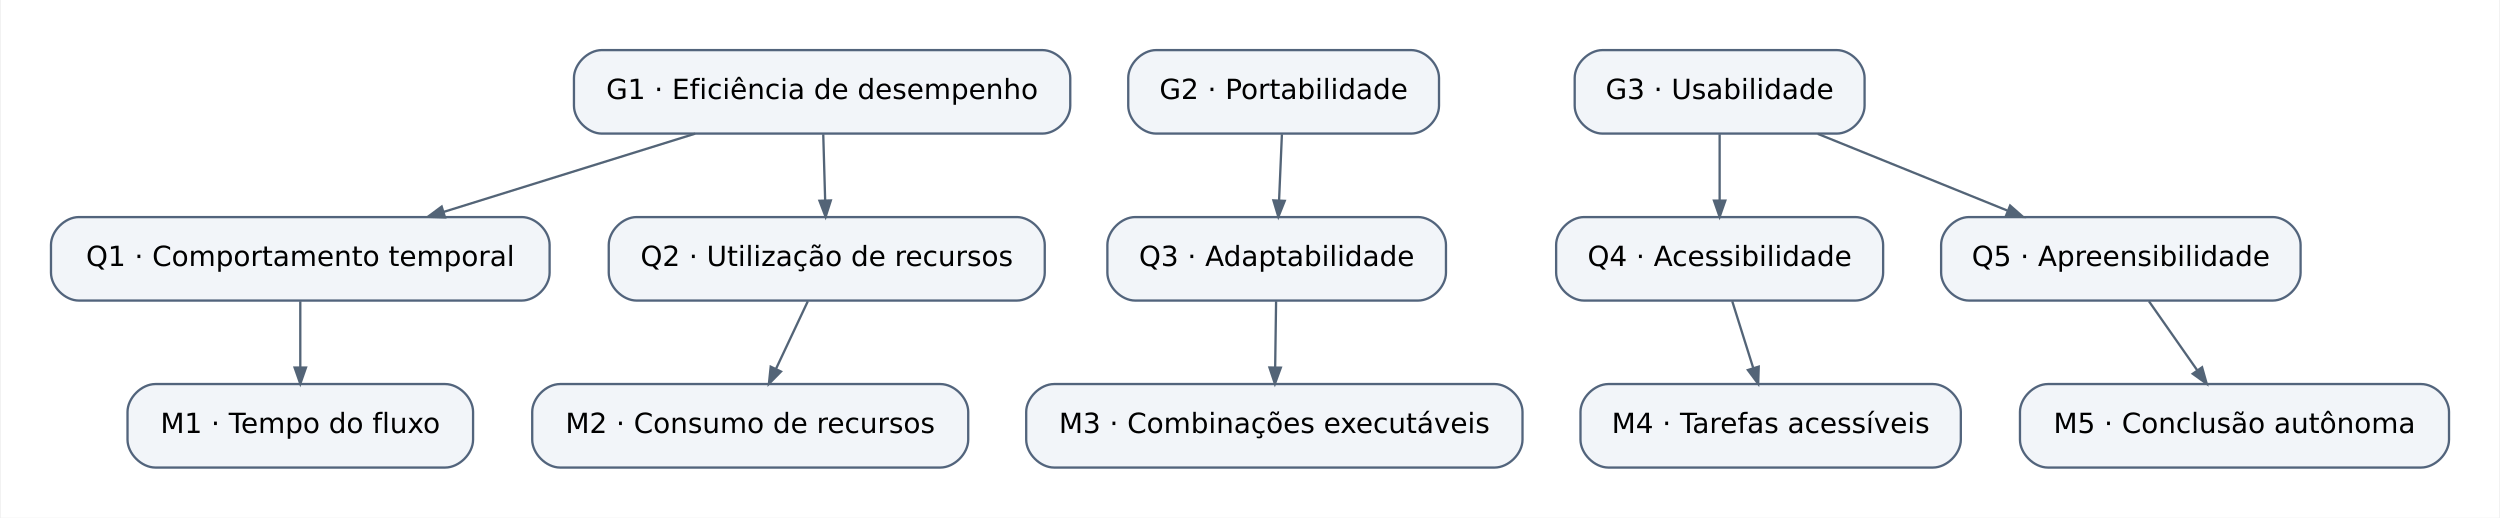
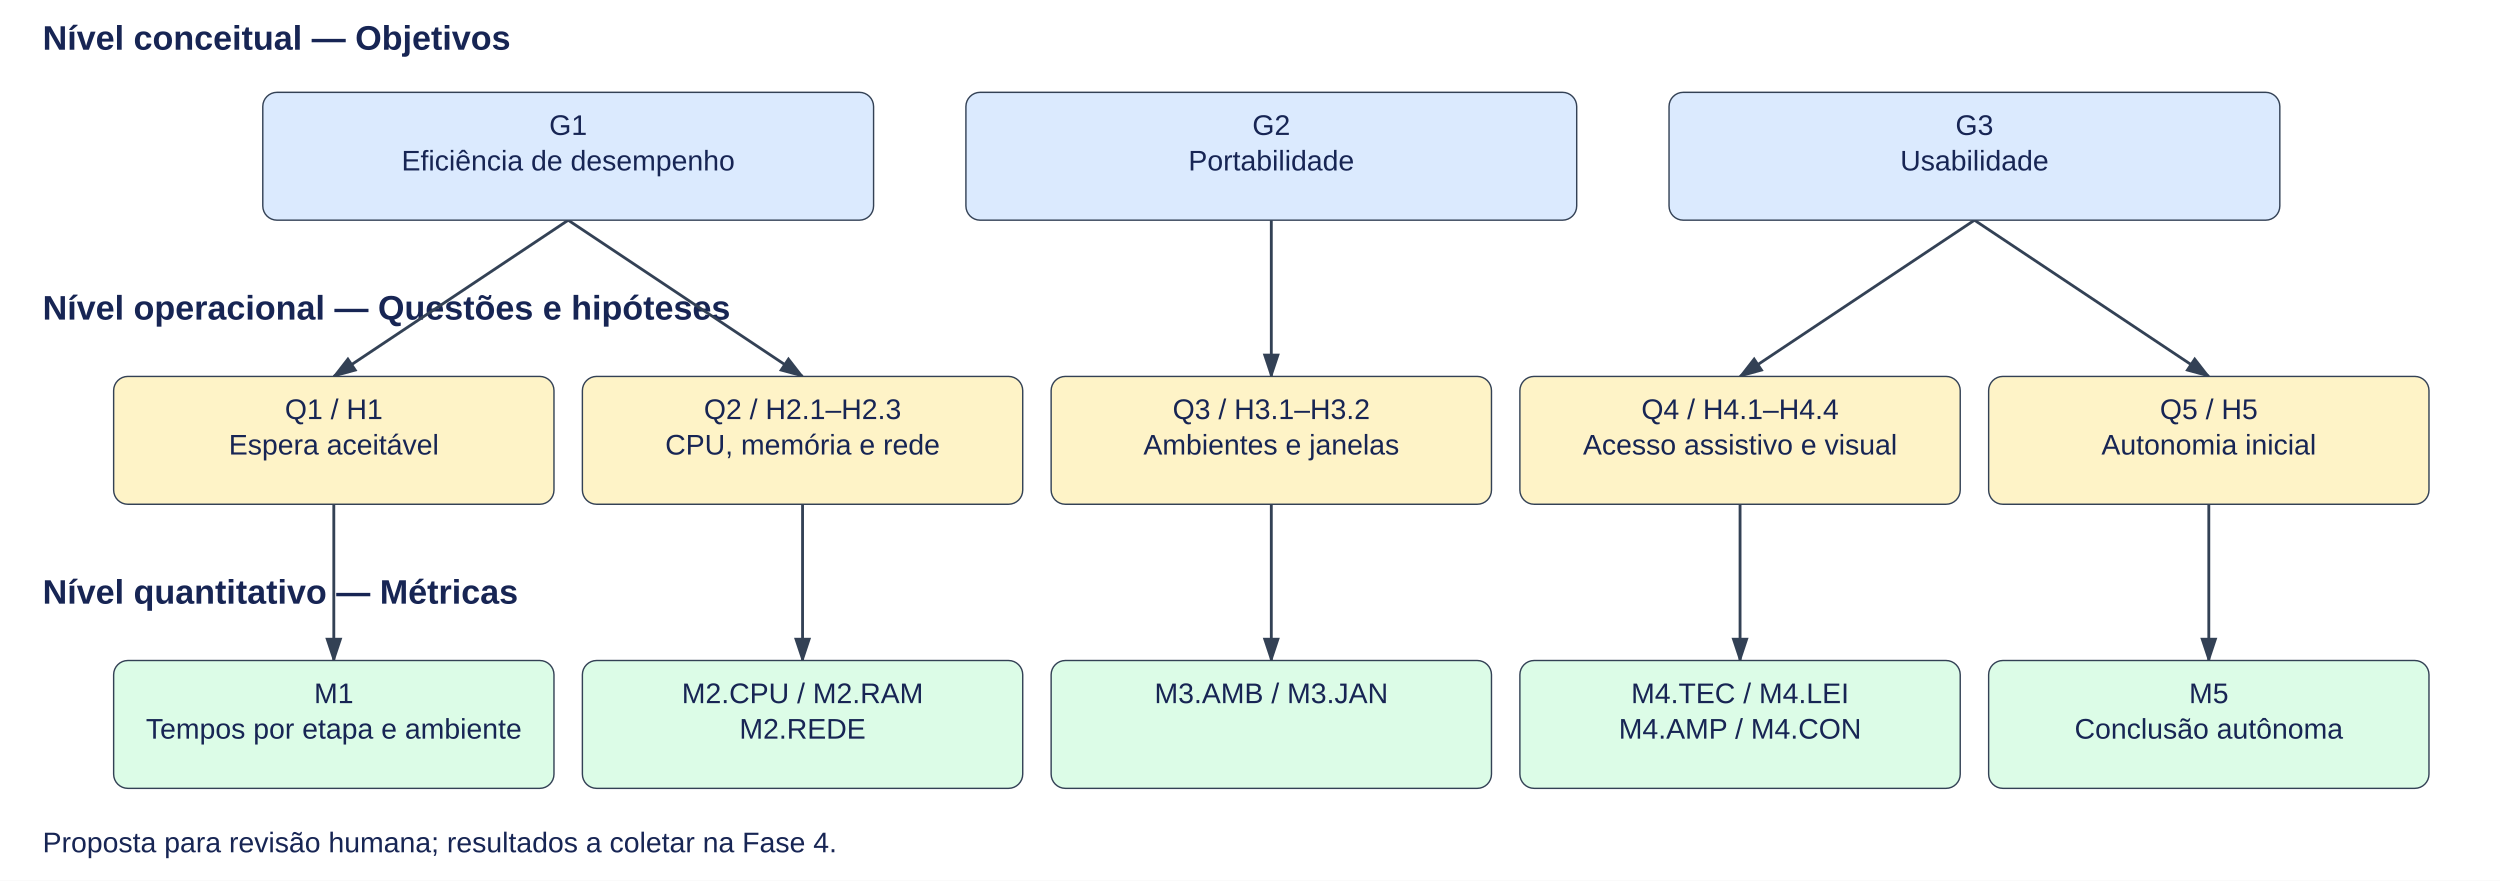
- <svg xmlns="http://www.w3.org/2000/svg" width="1077pt" height="223pt" viewBox="0.00 0.00 1077.20 223.20">
-   <g id="graph0" class="graph" transform="scale(1 1) rotate(0) translate(21.6 201.6)">
-     <polygon fill="white" stroke="transparent" points="-21.6,21.6 -21.6,-201.6 1055.6,-201.6 1055.6,21.6 -21.6,21.6" />
-     <g id="node1" class="node">
-       <path fill="#f2f5f9" stroke="#52647c" d="M427.5,-180C427.5,-180 237.5,-180 237.5,-180 231.5,-180 225.5,-174 225.5,-168 225.5,-168 225.5,-156 225.5,-156 225.5,-150 231.5,-144 237.5,-144 237.5,-144 427.5,-144 427.5,-144 433.5,-144 439.5,-150 439.5,-156 439.5,-156 439.5,-168 439.5,-168 439.5,-174 433.5,-180 427.5,-180" />
-       <text text-anchor="middle" x="332.5" y="-158.9" font-family="DejaVu Sans" font-size="12.00">G1 · Eficiência de desempenho</text>
-     </g>
-     <g id="node2" class="node">
-       <path fill="#f2f5f9" stroke="#52647c" d="M586.5,-180C586.5,-180 476.5,-180 476.5,-180 470.5,-180 464.5,-174 464.5,-168 464.5,-168 464.5,-156 464.5,-156 464.5,-150 470.5,-144 476.5,-144 476.5,-144 586.5,-144 586.5,-144 592.5,-144 598.5,-150 598.5,-156 598.5,-156 598.5,-168 598.5,-168 598.5,-174 592.5,-180 586.5,-180" />
-       <text text-anchor="middle" x="531.5" y="-158.9" font-family="DejaVu Sans" font-size="12.00">G2 · Portabilidade</text>
-     </g>
-     <g id="node4" class="node">
-       <path fill="#f2f5f9" stroke="#52647c" d="M203,-108C203,-108 12,-108 12,-108 6,-108 0,-102 0,-96 0,-96 0,-84 0,-84 0,-78 6,-72 12,-72 12,-72 203,-72 203,-72 209,-72 215,-78 215,-84 215,-84 215,-96 215,-96 215,-102 209,-108 203,-108" />
-       <text text-anchor="middle" x="107.5" y="-86.9" font-family="DejaVu Sans" font-size="12.00">Q1 · Comportamento temporal</text>
-     </g>
-     <g id="edge1" class="edge">
-       <path fill="none" stroke="#536477" d="M277.75,-143.97C244.94,-133.76 203.15,-120.76 169.18,-110.19" />
-       <polygon fill="#536477" stroke="#536477" points="169.91,-107.85 162.5,-108.11 168.46,-112.53 169.91,-107.85" />
-     </g>
-     <g id="node5" class="node">
-       <path fill="#f2f5f9" stroke="#52647c" d="M416.5,-108C416.5,-108 252.5,-108 252.5,-108 246.5,-108 240.5,-102 240.5,-96 240.5,-96 240.5,-84 240.5,-84 240.5,-78 246.5,-72 252.5,-72 252.5,-72 416.5,-72 416.5,-72 422.5,-72 428.5,-78 428.5,-84 428.5,-84 428.5,-96 428.5,-96 428.5,-102 422.5,-108 416.5,-108" />
-       <text text-anchor="middle" x="334.5" y="-86.9" font-family="DejaVu Sans" font-size="12.00">Q2 · Utilização de recursos</text>
-     </g>
-     <g id="edge3" class="edge">
-       <path fill="none" stroke="#536477" d="M332.99,-143.7C333.24,-135.14 333.54,-124.66 333.81,-115.3" />
-       <polygon fill="#536477" stroke="#536477" points="336.26,-115.17 334.01,-108.1 331.36,-115.03 336.26,-115.17" />
-     </g>
-     <g id="node3" class="node">
-       <path fill="#f2f5f9" stroke="#52647c" d="M770,-180C770,-180 669,-180 669,-180 663,-180 657,-174 657,-168 657,-168 657,-156 657,-156 657,-150 663,-144 669,-144 669,-144 770,-144 770,-144 776,-144 782,-150 782,-156 782,-156 782,-168 782,-168 782,-174 776,-180 770,-180" />
-       <text text-anchor="middle" x="719.5" y="-158.9" font-family="DejaVu Sans" font-size="12.00">G3 · Usabilidade</text>
-     </g>
-     <g id="node6" class="node">
-       <path fill="#f2f5f9" stroke="#52647c" d="M589.5,-108C589.5,-108 467.5,-108 467.5,-108 461.5,-108 455.5,-102 455.5,-96 455.5,-96 455.5,-84 455.5,-84 455.5,-78 461.5,-72 467.5,-72 467.5,-72 589.5,-72 589.5,-72 595.5,-72 601.5,-78 601.5,-84 601.5,-84 601.5,-96 601.5,-96 601.5,-102 595.5,-108 589.5,-108" />
-       <text text-anchor="middle" x="528.5" y="-86.9" font-family="DejaVu Sans" font-size="12.00">Q3 · Adaptabilidade</text>
-     </g>
-     <g id="edge5" class="edge">
-       <path fill="none" stroke="#536477" d="M530.76,-143.7C530.39,-135.14 529.94,-124.66 529.54,-115.3" />
-       <polygon fill="#536477" stroke="#536477" points="531.98,-114.99 529.23,-108.1 527.09,-115.2 531.98,-114.99" />
-     </g>
-     <g id="node7" class="node">
-       <path fill="#f2f5f9" stroke="#52647c" d="M778,-108C778,-108 661,-108 661,-108 655,-108 649,-102 649,-96 649,-96 649,-84 649,-84 649,-78 655,-72 661,-72 661,-72 778,-72 778,-72 784,-72 790,-78 790,-84 790,-84 790,-96 790,-96 790,-102 784,-108 778,-108" />
-       <text text-anchor="middle" x="719.5" y="-86.9" font-family="DejaVu Sans" font-size="12.00">Q4 · Acessibilidade</text>
-     </g>
-     <g id="edge7" class="edge">
-       <path fill="none" stroke="#536477" d="M719.5,-143.7C719.5,-135.14 719.5,-124.66 719.5,-115.3" />
-       <polygon fill="#536477" stroke="#536477" points="721.95,-115.1 719.5,-108.1 717.05,-115.1 721.95,-115.1" />
-     </g>
-     <g id="node8" class="node">
-       <path fill="#f2f5f9" stroke="#52647c" d="M958,-108C958,-108 827,-108 827,-108 821,-108 815,-102 815,-96 815,-96 815,-84 815,-84 815,-78 821,-72 827,-72 827,-72 958,-72 958,-72 964,-72 970,-78 970,-84 970,-84 970,-96 970,-96 970,-102 964,-108 958,-108" />
-       <text text-anchor="middle" x="892.5" y="-86.9" font-family="DejaVu Sans" font-size="12.00">Q5 · Apreensibilidade</text>
-     </g>
-     <g id="edge9" class="edge">
-       <path fill="none" stroke="#536477" d="M761.82,-143.88C786.52,-133.88 817.79,-121.23 843.55,-110.81" />
-       <polygon fill="#536477" stroke="#536477" points="844.75,-112.97 850.32,-108.07 842.91,-108.42 844.75,-112.97" />
-     </g>
-     <g id="node9" class="node">
-       <path fill="#f2f5f9" stroke="#52647c" d="M170,-36C170,-36 45,-36 45,-36 39,-36 33,-30 33,-24 33,-24 33,-12 33,-12 33,-6 39,0 45,0 45,0 170,0 170,0 176,0 182,-6 182,-12 182,-12 182,-24 182,-24 182,-30 176,-36 170,-36" />
-       <text text-anchor="middle" x="107.5" y="-14.9" font-family="DejaVu Sans" font-size="12.00">M1 · Tempo do fluxo</text>
-     </g>
-     <g id="edge2" class="edge">
-       <path fill="none" stroke="#536477" d="M107.5,-71.7C107.5,-63.14 107.5,-52.66 107.5,-43.3" />
-       <polygon fill="#536477" stroke="#536477" points="109.95,-43.1 107.5,-36.1 105.05,-43.1 109.95,-43.1" />
-     </g>
-     <g id="node10" class="node">
-       <path fill="#f2f5f9" stroke="#52647c" d="M383.5,-36C383.5,-36 219.5,-36 219.5,-36 213.5,-36 207.5,-30 207.5,-24 207.5,-24 207.5,-12 207.5,-12 207.5,-6 213.5,0 219.5,0 219.5,0 383.5,0 383.5,0 389.5,0 395.5,-6 395.5,-12 395.5,-12 395.5,-24 395.5,-24 395.5,-30 389.5,-36 383.5,-36" />
-       <text text-anchor="middle" x="301.5" y="-14.9" font-family="DejaVu Sans" font-size="12.00">M2 · Consumo de recursos</text>
-     </g>
-     <g id="edge4" class="edge">
-       <path fill="none" stroke="#536477" d="M326.34,-71.7C322.19,-62.88 317.07,-52.03 312.57,-42.47" />
-       <polygon fill="#536477" stroke="#536477" points="314.76,-41.39 309.56,-36.1 310.33,-43.48 314.76,-41.39" />
-     </g>
-     <g id="node11" class="node">
-       <path fill="#f2f5f9" stroke="#52647c" d="M622.5,-36C622.5,-36 432.5,-36 432.5,-36 426.5,-36 420.5,-30 420.5,-24 420.5,-24 420.5,-12 420.5,-12 420.5,-6 426.5,0 432.5,0 432.5,0 622.5,0 622.5,0 628.5,0 634.5,-6 634.5,-12 634.5,-12 634.5,-24 634.5,-24 634.5,-30 628.5,-36 622.5,-36" />
-       <text text-anchor="middle" x="527.5" y="-14.9" font-family="DejaVu Sans" font-size="12.00">M3 · Combinações executáveis</text>
-     </g>
-     <g id="edge6" class="edge">
-       <path fill="none" stroke="#536477" d="M528.25,-71.7C528.13,-63.14 527.98,-52.66 527.85,-43.3" />
-       <polygon fill="#536477" stroke="#536477" points="530.29,-43.07 527.74,-36.1 525.39,-43.14 530.29,-43.07" />
-     </g>
-     <g id="node12" class="node">
-       <path fill="#f2f5f9" stroke="#52647c" d="M811.5,-36C811.5,-36 671.5,-36 671.5,-36 665.5,-36 659.5,-30 659.5,-24 659.5,-24 659.5,-12 659.5,-12 659.5,-6 665.5,0 671.5,0 671.5,0 811.5,0 811.5,0 817.5,0 823.5,-6 823.5,-12 823.5,-12 823.5,-24 823.5,-24 823.5,-30 817.5,-36 811.5,-36" />
-       <text text-anchor="middle" x="741.5" y="-14.9" font-family="DejaVu Sans" font-size="12.00">M4 · Tarefas acessíveis</text>
-     </g>
-     <g id="edge8" class="edge">
-       <path fill="none" stroke="#536477" d="M724.94,-71.7C727.66,-63.05 730.99,-52.45 733.95,-43.03" />
-       <polygon fill="#536477" stroke="#536477" points="736.36,-43.52 736.12,-36.1 731.69,-42.05 736.36,-43.52" />
-     </g>
-     <g id="node13" class="node">
-       <path fill="#f2f5f9" stroke="#52647c" d="M1022,-36C1022,-36 861,-36 861,-36 855,-36 849,-30 849,-24 849,-24 849,-12 849,-12 849,-6 855,0 861,0 861,0 1022,0 1022,0 1028,0 1034,-6 1034,-12 1034,-12 1034,-24 1034,-24 1034,-30 1028,-36 1022,-36" />
-       <text text-anchor="middle" x="941.5" y="-14.9" font-family="DejaVu Sans" font-size="12.00">M5 · Conclusão autônoma</text>
-     </g>
-     <g id="edge10" class="edge">
-       <path fill="none" stroke="#536477" d="M904.61,-71.7C910.9,-62.71 918.67,-51.61 925.45,-41.92" />
-       <polygon fill="#536477" stroke="#536477" points="927.52,-43.24 929.53,-36.1 923.51,-40.43 927.52,-43.24" />
-     </g>
+ <svg xmlns="http://www.w3.org/2000/svg" viewBox="0 0 1760 620" role="img" aria-labelledby="title desc">
+   <defs>
+     <marker id="arrow" markerWidth="10" markerHeight="10" refX="8" refY="3" orient="auto">
+       <path d="M0,0 L0,6 L9,3 z" fill="#334155" />
+     </marker>
+   </defs>
+   <rect width="1760" height="620" fill="white" />
+   <g font-family="Arial, sans-serif" fill="#172554">
+     <text x="30" y="35" font-size="24" font-weight="bold">Nível conceitual — Objetivos</text>
+     <text x="30" y="225" font-size="24" font-weight="bold">Nível operacional — Questões e hipóteses</text>
+     <text x="30" y="425" font-size="24" font-weight="bold">Nível quantitativo — Métricas</text>
+     <path d="M400,155 L235,265" stroke="#334155" stroke-width="2" marker-end="url(#arrow)" fill="none" />
+     <path d="M400,155 L565,265" stroke="#334155" stroke-width="2" marker-end="url(#arrow)" fill="none" />
+     <path d="M895,155 L895,265" stroke="#334155" stroke-width="2" marker-end="url(#arrow)" fill="none" />
+     <path d="M1390,155 L1225,265" stroke="#334155" stroke-width="2" marker-end="url(#arrow)" fill="none" />
+     <path d="M1390,155 L1555,265" stroke="#334155" stroke-width="2" marker-end="url(#arrow)" fill="none" />
+     <path d="M235,355 L235,465" stroke="#334155" stroke-width="2" marker-end="url(#arrow)" fill="none" />
+     <path d="M565,355 L565,465" stroke="#334155" stroke-width="2" marker-end="url(#arrow)" fill="none" />
+     <path d="M895,355 L895,465" stroke="#334155" stroke-width="2" marker-end="url(#arrow)" fill="none" />
+     <path d="M1225,355 L1225,465" stroke="#334155" stroke-width="2" marker-end="url(#arrow)" fill="none" />
+     <path d="M1555,355 L1555,465" stroke="#334155" stroke-width="2" marker-end="url(#arrow)" fill="none" />
+     <rect x="185.0" y="65" width="430" height="90" rx="10" fill="#dbeafe" stroke="#334155" />
+     <text x="400" y="95" text-anchor="middle" font-size="20">G1</text>
+     <text x="400" y="120" text-anchor="middle" font-size="20">Eficiência de desempenho</text>
+     <rect x="680.0" y="65" width="430" height="90" rx="10" fill="#dbeafe" stroke="#334155" />
+     <text x="895" y="95" text-anchor="middle" font-size="20">G2</text>
+     <text x="895" y="120" text-anchor="middle" font-size="20">Portabilidade</text>
+     <rect x="1175.0" y="65" width="430" height="90" rx="10" fill="#dbeafe" stroke="#334155" />
+     <text x="1390" y="95" text-anchor="middle" font-size="20">G3</text>
+     <text x="1390" y="120" text-anchor="middle" font-size="20">Usabilidade</text>
+     <rect x="80.0" y="265" width="310" height="90" rx="10" fill="#fef3c7" stroke="#334155" />
+     <text x="235" y="295" text-anchor="middle" font-size="20">Q1 / H1</text>
+     <text x="235" y="320" text-anchor="middle" font-size="20">Espera aceitável</text>
+     <rect x="410.0" y="265" width="310" height="90" rx="10" fill="#fef3c7" stroke="#334155" />
+     <text x="565" y="295" text-anchor="middle" font-size="20">Q2 / H2.1–H2.3</text>
+     <text x="565" y="320" text-anchor="middle" font-size="20">CPU, memória e rede</text>
+     <rect x="740.0" y="265" width="310" height="90" rx="10" fill="#fef3c7" stroke="#334155" />
+     <text x="895" y="295" text-anchor="middle" font-size="20">Q3 / H3.1–H3.2</text>
+     <text x="895" y="320" text-anchor="middle" font-size="20">Ambientes e janelas</text>
+     <rect x="1070.0" y="265" width="310" height="90" rx="10" fill="#fef3c7" stroke="#334155" />
+     <text x="1225" y="295" text-anchor="middle" font-size="20">Q4 / H4.1–H4.4</text>
+     <text x="1225" y="320" text-anchor="middle" font-size="20">Acesso assistivo e visual</text>
+     <rect x="1400.0" y="265" width="310" height="90" rx="10" fill="#fef3c7" stroke="#334155" />
+     <text x="1555" y="295" text-anchor="middle" font-size="20">Q5 / H5</text>
+     <text x="1555" y="320" text-anchor="middle" font-size="20">Autonomia inicial</text>
+     <rect x="80.0" y="465" width="310" height="90" rx="10" fill="#dcfce7" stroke="#334155" />
+     <text x="235" y="495" text-anchor="middle" font-size="20">M1</text>
+     <text x="235" y="520" text-anchor="middle" font-size="20">Tempos por etapa e ambiente</text>
+     <rect x="410.0" y="465" width="310" height="90" rx="10" fill="#dcfce7" stroke="#334155" />
+     <text x="565" y="495" text-anchor="middle" font-size="20">M2.CPU / M2.RAM</text>
+     <text x="565" y="520" text-anchor="middle" font-size="20">M2.REDE</text>
+     <rect x="740.0" y="465" width="310" height="90" rx="10" fill="#dcfce7" stroke="#334155" />
+     <text x="895" y="495" text-anchor="middle" font-size="20">M3.AMB / M3.JAN</text>
+     <rect x="1070.0" y="465" width="310" height="90" rx="10" fill="#dcfce7" stroke="#334155" />
+     <text x="1225" y="495" text-anchor="middle" font-size="20">M4.TEC / M4.LEI</text>
+     <text x="1225" y="520" text-anchor="middle" font-size="20">M4.AMP / M4.CON</text>
+     <rect x="1400.0" y="465" width="310" height="90" rx="10" fill="#dcfce7" stroke="#334155" />
+     <text x="1555" y="495" text-anchor="middle" font-size="20">M5</text>
+     <text x="1555" y="520" text-anchor="middle" font-size="20">Conclusão autônoma</text>
+     <text x="30" y="600" font-size="20">Proposta para revisão humana; resultados a coletar na Fase 4.</text>
  </g>
</svg>
